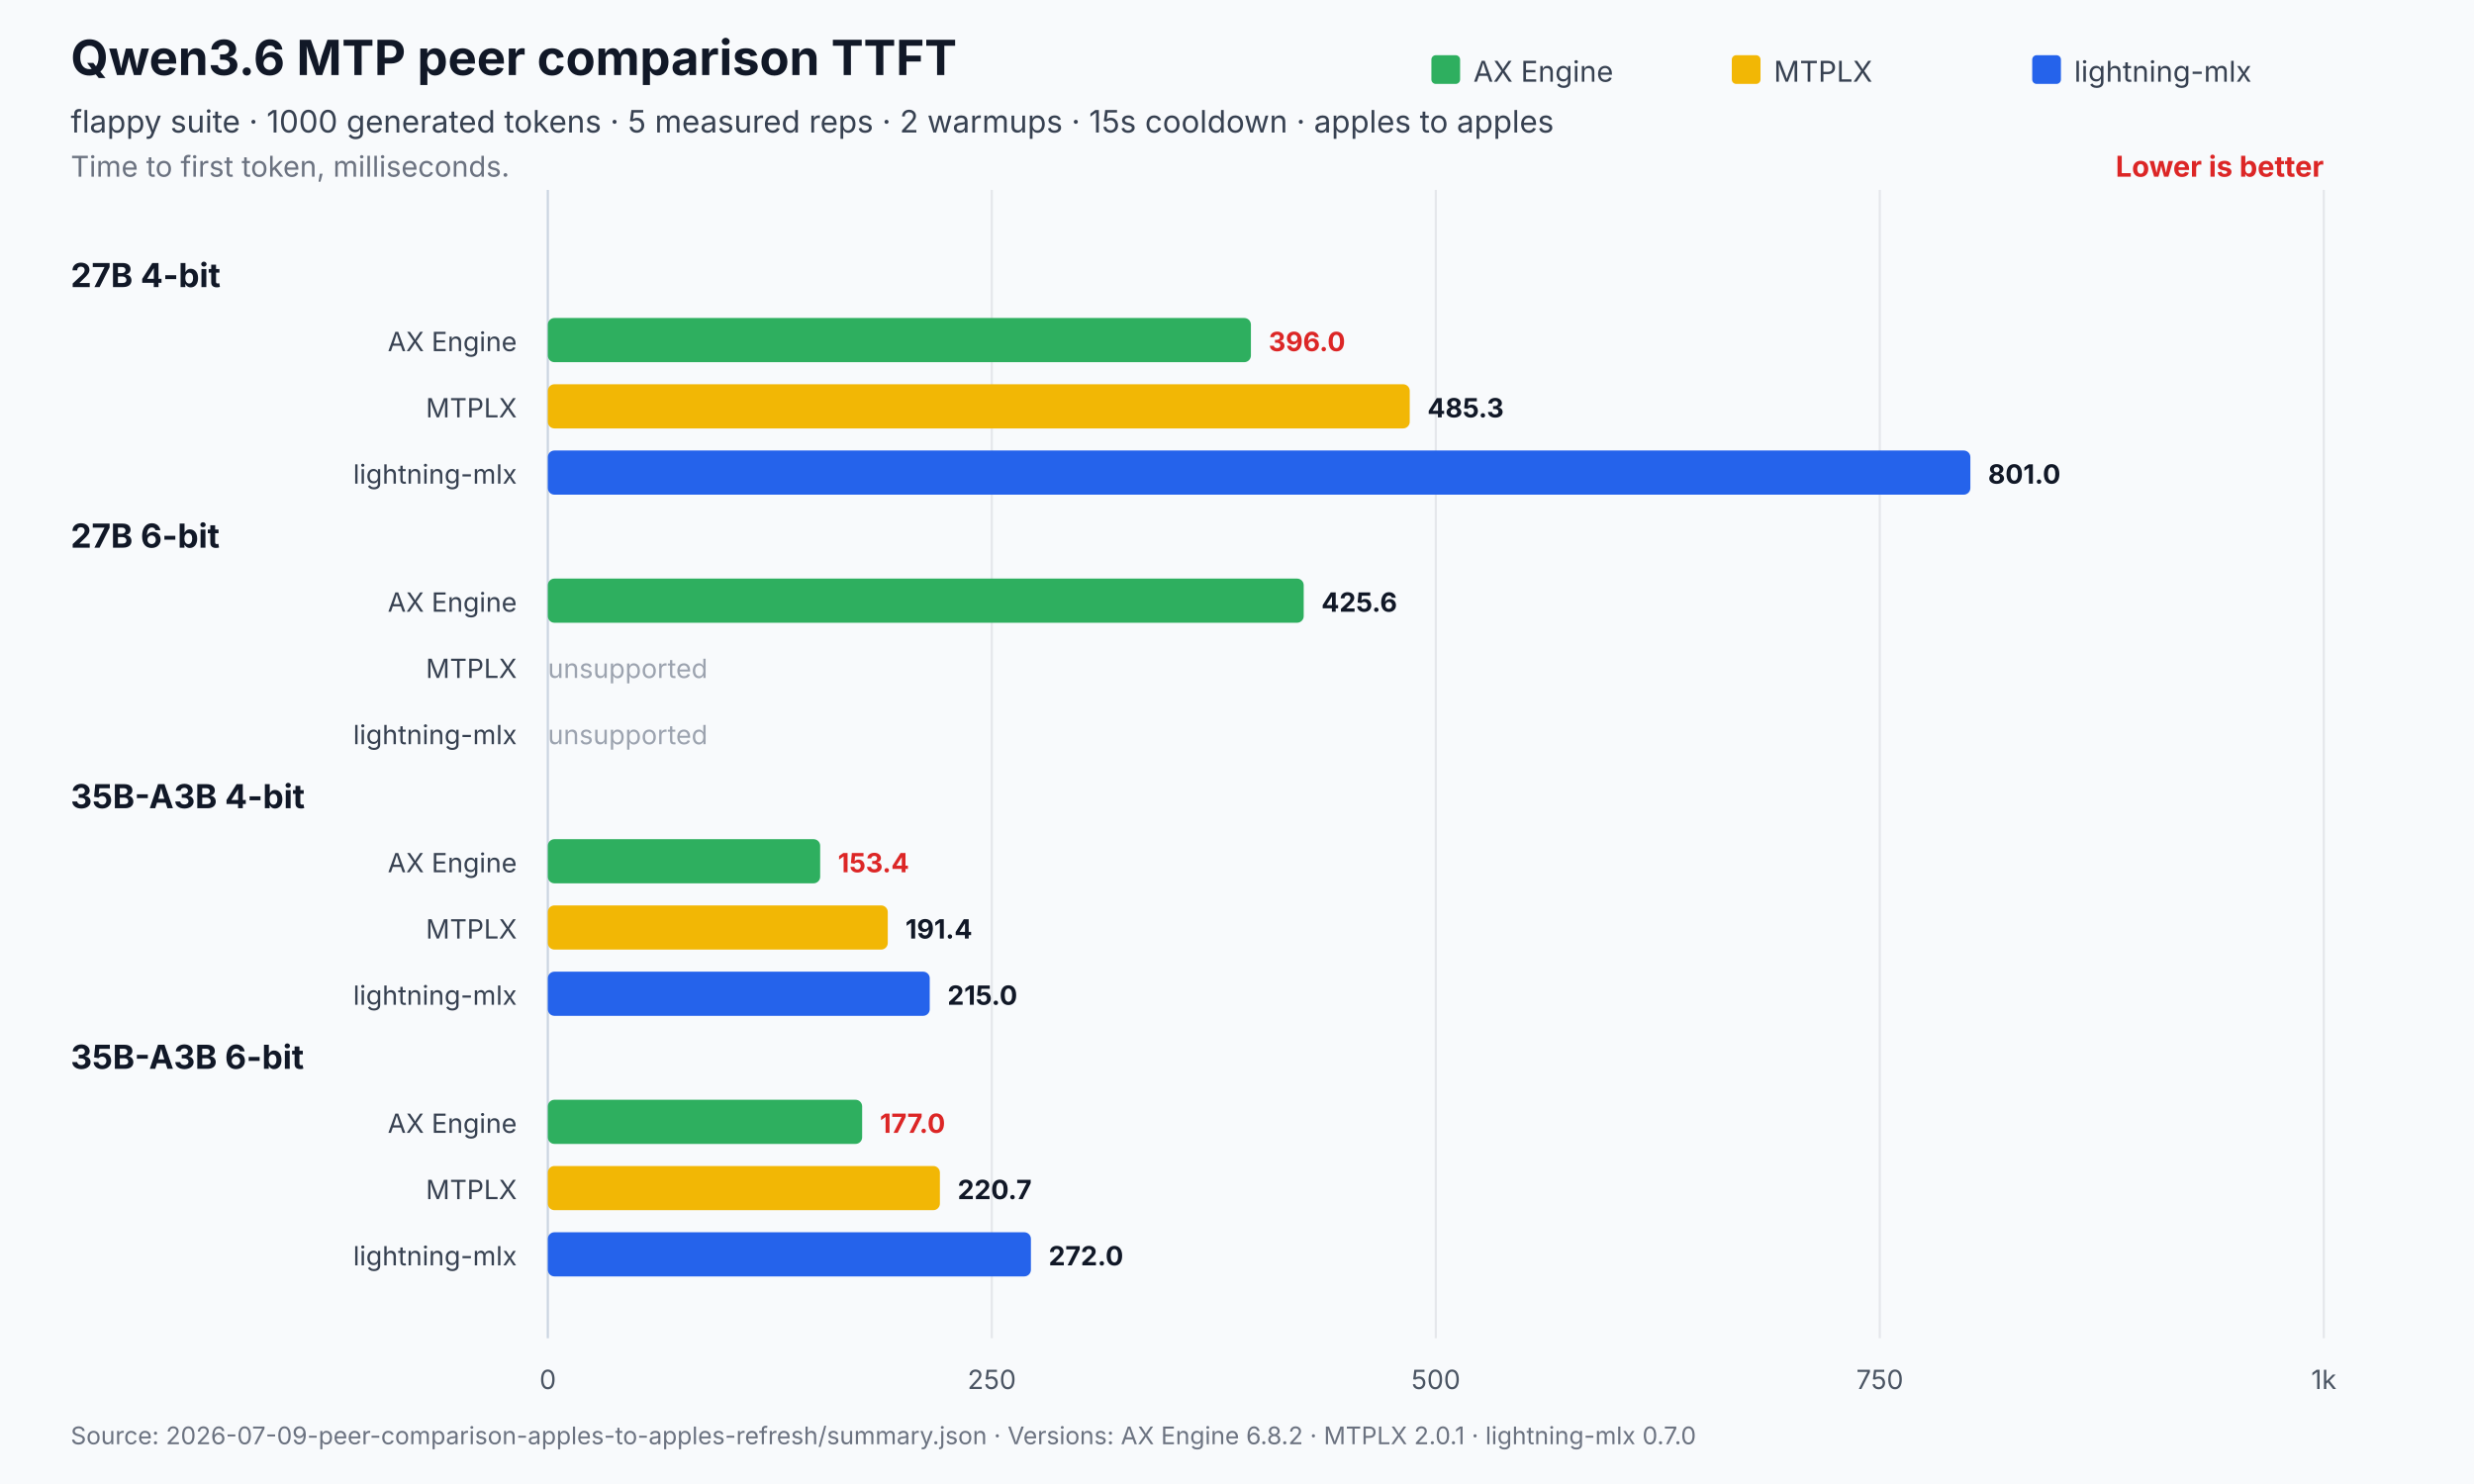
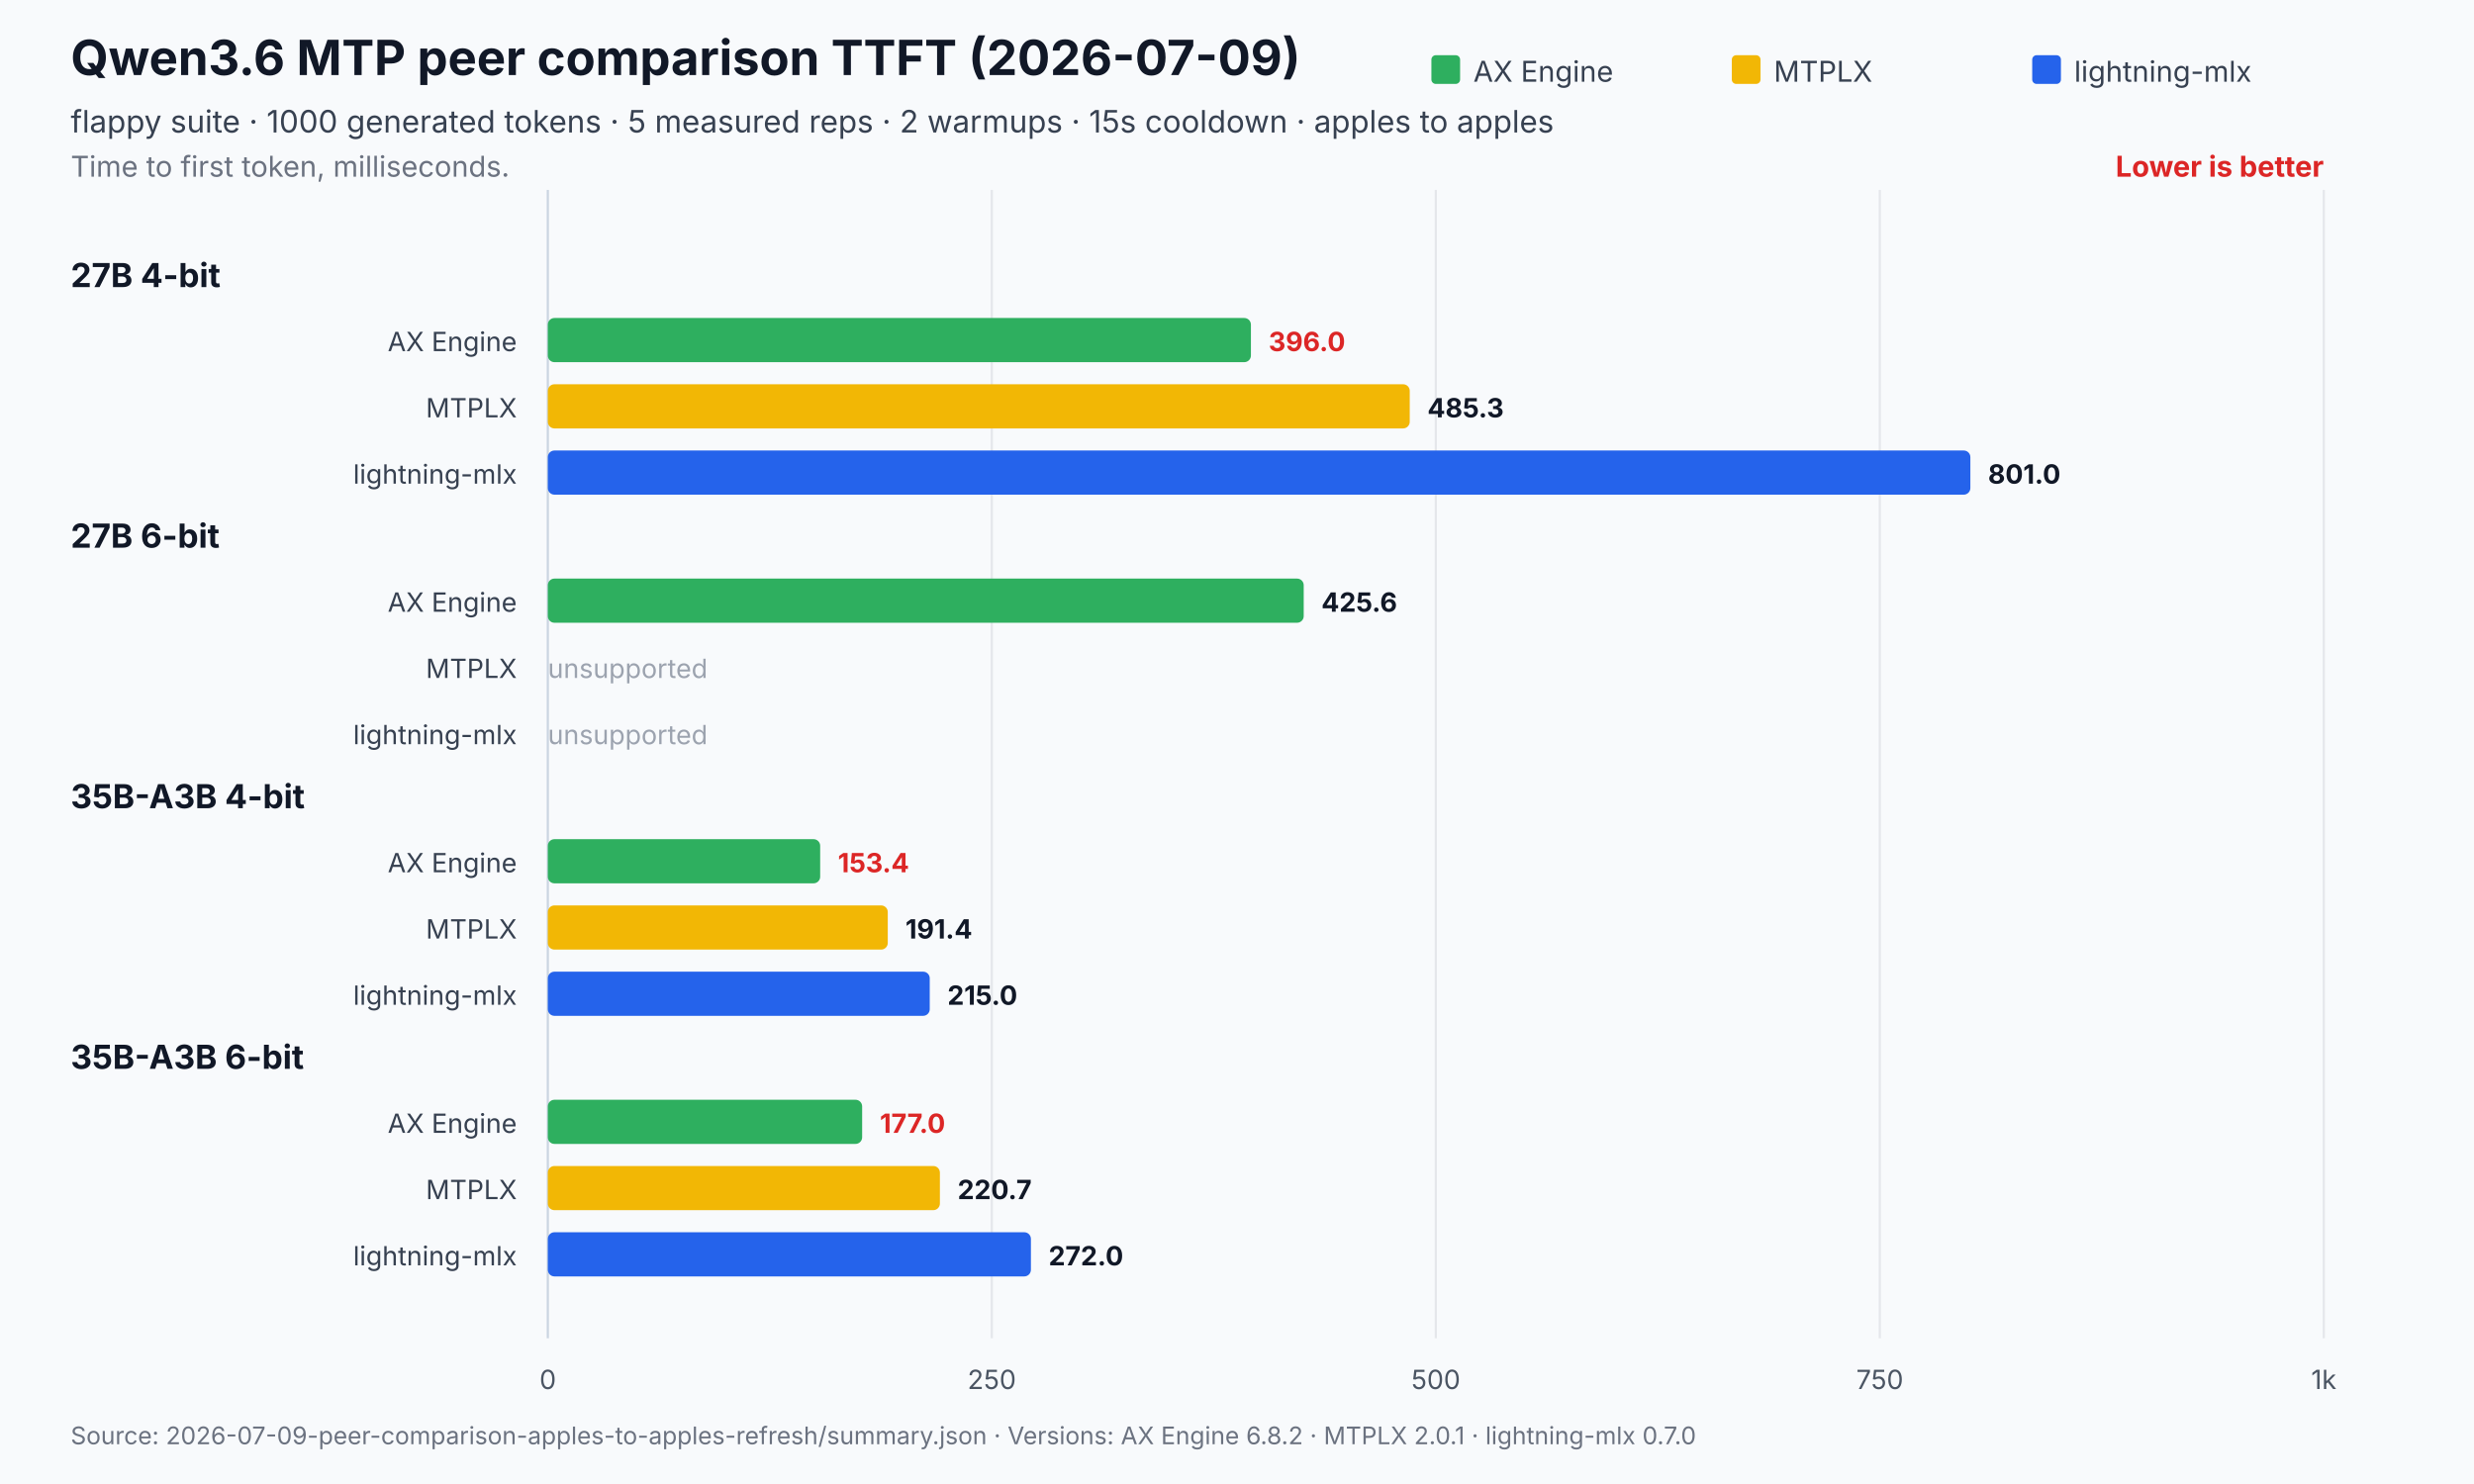
<svg xmlns="http://www.w3.org/2000/svg" width="1120" height="672" viewBox="0 0 1120 672" role="img" aria-labelledby="title desc">
  <rect width="1120" height="672" fill="#f8fafc" />
-   <text x="32" y="34" font-family="Inter,Segoe UI,Arial,sans-serif" font-size="22" font-weight="700" fill="#111827">Qwen3.6 MTP peer comparison TTFT</text>
+   <text x="32" y="34" font-family="Inter,Segoe UI,Arial,sans-serif" font-size="22" font-weight="700" fill="#111827">Qwen3.6 MTP peer comparison TTFT (2026-07-09)</text>
  <text x="32" y="60" font-family="Inter,Segoe UI,Arial,sans-serif" font-size="14" fill="#374151">flappy suite · 1000 generated tokens · 5 measured reps · 2 warmups · 15s cooldown · apples to apples</text>
  <text x="32" y="80" font-family="Inter,Segoe UI,Arial,sans-serif" font-size="13" fill="#6b7280">Time to first token, milliseconds.</text>
  <text x="1052.0" y="80" text-anchor="end" font-family="Inter,Segoe UI,Arial,sans-serif" font-size="13" font-weight="700" fill="#dc2626">Lower is better</text>
  <line x1="248.0" y1="86.0" x2="248.0" y2="606" stroke="#cbd5e1" stroke-width="1" />
  <text x="248.0" y="629" text-anchor="middle" font-family="Inter,Segoe UI,Arial,sans-serif" font-size="12" fill="#4b5563">0</text>
  <line x1="449.0" y1="86.0" x2="449.0" y2="606" stroke="#e5e7eb" stroke-width="1" />
  <text x="449.0" y="629" text-anchor="middle" font-family="Inter,Segoe UI,Arial,sans-serif" font-size="12" fill="#4b5563">250</text>
  <line x1="650.0" y1="86.0" x2="650.0" y2="606" stroke="#e5e7eb" stroke-width="1" />
  <text x="650.0" y="629" text-anchor="middle" font-family="Inter,Segoe UI,Arial,sans-serif" font-size="12" fill="#4b5563">500</text>
  <line x1="851.0" y1="86.0" x2="851.0" y2="606" stroke="#e5e7eb" stroke-width="1" />
  <text x="851.0" y="629" text-anchor="middle" font-family="Inter,Segoe UI,Arial,sans-serif" font-size="12" fill="#4b5563">750</text>
  <line x1="1052.0" y1="86.0" x2="1052.0" y2="606" stroke="#e5e7eb" stroke-width="1" />
  <text x="1052.0" y="629" text-anchor="middle" font-family="Inter,Segoe UI,Arial,sans-serif" font-size="12" fill="#4b5563">1k</text>
  <rect x="648.0" y="25" width="13" height="13" rx="2" fill="#2eaf5f" />
  <text x="667.0" y="37" font-family="Inter,Segoe UI,Arial,sans-serif" font-size="13" fill="#374151">AX Engine</text>
  <rect x="784.0" y="25" width="13" height="13" rx="2" fill="#f2b705" />
  <text x="803.0" y="37" font-family="Inter,Segoe UI,Arial,sans-serif" font-size="13" fill="#374151">MTPLX</text>
  <rect x="920.0" y="25" width="13" height="13" rx="2" fill="#2563eb" />
  <text x="939.0" y="37" font-family="Inter,Segoe UI,Arial,sans-serif" font-size="13" fill="#374151">lightning-mlx</text>
  <text x="32" y="130.0" font-family="Inter,Segoe UI,Arial,sans-serif" font-size="15" font-weight="700" fill="#111827">27B 4-bit</text>
  <text x="234.0" y="159.0" text-anchor="end" font-family="Inter,Segoe UI,Arial,sans-serif" font-size="12" fill="#374151">AX Engine</text>
  <rect x="248.0" y="144.0" width="318.3" height="20.0" rx="3" fill="#2eaf5f" opacity="1" />
  <text x="574.3" y="159.0" font-family="Inter,Segoe UI,Arial,sans-serif" font-size="12" font-weight="700" fill="#dc2626">396.0</text>
  <text x="234.0" y="189.0" text-anchor="end" font-family="Inter,Segoe UI,Arial,sans-serif" font-size="12" fill="#374151">MTPLX</text>
  <rect x="248.0" y="174.0" width="390.2" height="20.0" rx="3" fill="#f2b705" opacity="1" />
  <text x="646.2" y="189.0" font-family="Inter,Segoe UI,Arial,sans-serif" font-size="12" font-weight="700" fill="#111827">485.3</text>
  <text x="234.0" y="219.0" text-anchor="end" font-family="Inter,Segoe UI,Arial,sans-serif" font-size="12" fill="#374151">lightning-mlx</text>
  <rect x="248.0" y="204.0" width="644.0" height="20.0" rx="3" fill="#2563eb" opacity="1" />
  <text x="900.0" y="219.0" font-family="Inter,Segoe UI,Arial,sans-serif" font-size="12" font-weight="700" fill="#111827">801.0</text>
  <text x="32" y="248.0" font-family="Inter,Segoe UI,Arial,sans-serif" font-size="15" font-weight="700" fill="#111827">27B 6-bit</text>
  <text x="234.0" y="277.0" text-anchor="end" font-family="Inter,Segoe UI,Arial,sans-serif" font-size="12" fill="#374151">AX Engine</text>
  <rect x="248.0" y="262.0" width="342.2" height="20.0" rx="3" fill="#2eaf5f" opacity="1" />
  <text x="598.2" y="277.0" font-family="Inter,Segoe UI,Arial,sans-serif" font-size="12" font-weight="700" fill="#111827">425.6</text>
  <text x="234.0" y="307.0" text-anchor="end" font-family="Inter,Segoe UI,Arial,sans-serif" font-size="12" fill="#374151">MTPLX</text>
  <text x="248.0" y="307.0" font-family="Inter,Segoe UI,Arial,sans-serif" font-size="12" fill="#9ca3af">unsupported</text>
  <text x="234.0" y="337.0" text-anchor="end" font-family="Inter,Segoe UI,Arial,sans-serif" font-size="12" fill="#374151">lightning-mlx</text>
  <text x="248.0" y="337.0" font-family="Inter,Segoe UI,Arial,sans-serif" font-size="12" fill="#9ca3af">unsupported</text>
  <text x="32" y="366.0" font-family="Inter,Segoe UI,Arial,sans-serif" font-size="15" font-weight="700" fill="#111827">35B-A3B 4-bit</text>
  <text x="234.0" y="395.0" text-anchor="end" font-family="Inter,Segoe UI,Arial,sans-serif" font-size="12" fill="#374151">AX Engine</text>
  <rect x="248.0" y="380.0" width="123.3" height="20.0" rx="3" fill="#2eaf5f" opacity="1" />
  <text x="379.3" y="395.0" font-family="Inter,Segoe UI,Arial,sans-serif" font-size="12" font-weight="700" fill="#dc2626">153.4</text>
  <text x="234.0" y="425.0" text-anchor="end" font-family="Inter,Segoe UI,Arial,sans-serif" font-size="12" fill="#374151">MTPLX</text>
  <rect x="248.0" y="410.0" width="153.9" height="20.0" rx="3" fill="#f2b705" opacity="1" />
  <text x="409.9" y="425.0" font-family="Inter,Segoe UI,Arial,sans-serif" font-size="12" font-weight="700" fill="#111827">191.4</text>
  <text x="234.0" y="455.0" text-anchor="end" font-family="Inter,Segoe UI,Arial,sans-serif" font-size="12" fill="#374151">lightning-mlx</text>
  <rect x="248.0" y="440.0" width="172.9" height="20.0" rx="3" fill="#2563eb" opacity="1" />
  <text x="428.9" y="455.0" font-family="Inter,Segoe UI,Arial,sans-serif" font-size="12" font-weight="700" fill="#111827">215.0</text>
  <text x="32" y="484.0" font-family="Inter,Segoe UI,Arial,sans-serif" font-size="15" font-weight="700" fill="#111827">35B-A3B 6-bit</text>
  <text x="234.0" y="513.0" text-anchor="end" font-family="Inter,Segoe UI,Arial,sans-serif" font-size="12" fill="#374151">AX Engine</text>
  <rect x="248.0" y="498.0" width="142.3" height="20.0" rx="3" fill="#2eaf5f" opacity="1" />
  <text x="398.3" y="513.0" font-family="Inter,Segoe UI,Arial,sans-serif" font-size="12" font-weight="700" fill="#dc2626">177.0</text>
  <text x="234.0" y="543.0" text-anchor="end" font-family="Inter,Segoe UI,Arial,sans-serif" font-size="12" fill="#374151">MTPLX</text>
  <rect x="248.0" y="528.0" width="177.5" height="20.0" rx="3" fill="#f2b705" opacity="1" />
  <text x="433.5" y="543.0" font-family="Inter,Segoe UI,Arial,sans-serif" font-size="12" font-weight="700" fill="#111827">220.7</text>
  <text x="234.0" y="573.0" text-anchor="end" font-family="Inter,Segoe UI,Arial,sans-serif" font-size="12" fill="#374151">lightning-mlx</text>
  <rect x="248.0" y="558.0" width="218.7" height="20.0" rx="3" fill="#2563eb" opacity="1" />
  <text x="474.7" y="573.0" font-family="Inter,Segoe UI,Arial,sans-serif" font-size="12" font-weight="700" fill="#111827">272.0</text>
  <text x="32" y="654" font-family="Inter,Segoe UI,Arial,sans-serif" font-size="11" fill="#6b7280">Source: 2026-07-09-peer-comparison-apples-to-apples-refresh/summary.json   ·   Versions: AX Engine 6.8.2 · MTPLX 2.0.1 · lightning-mlx 0.7.0</text>
</svg>
